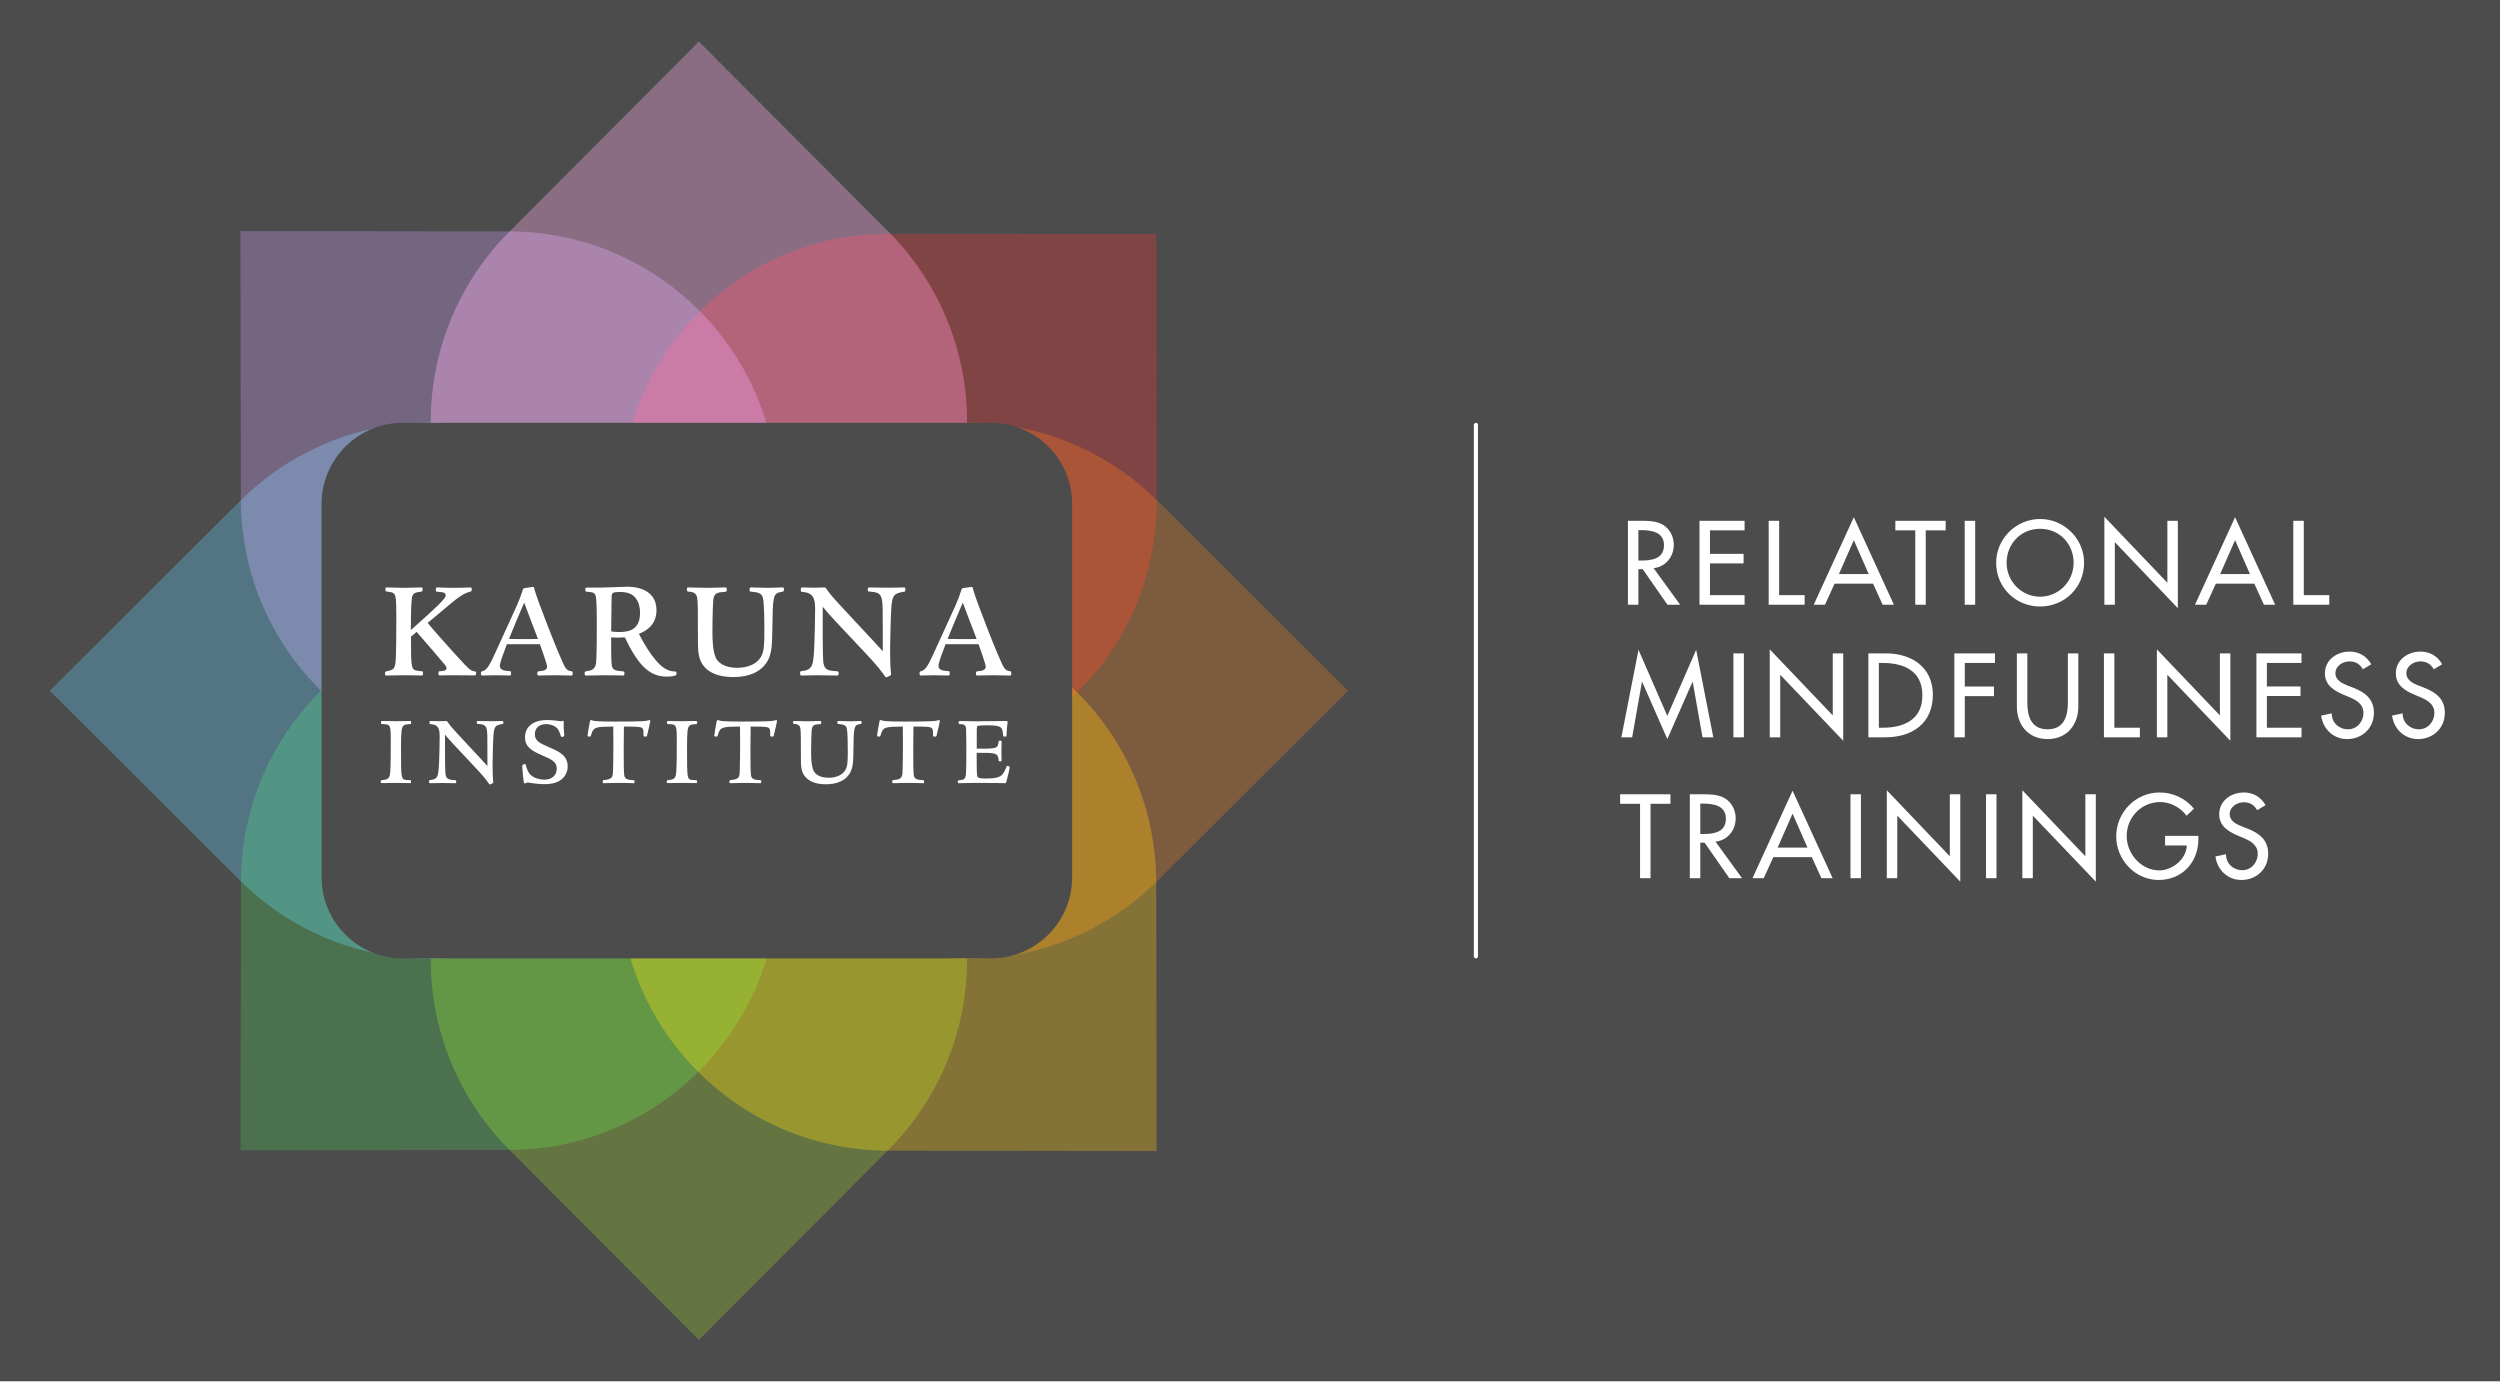
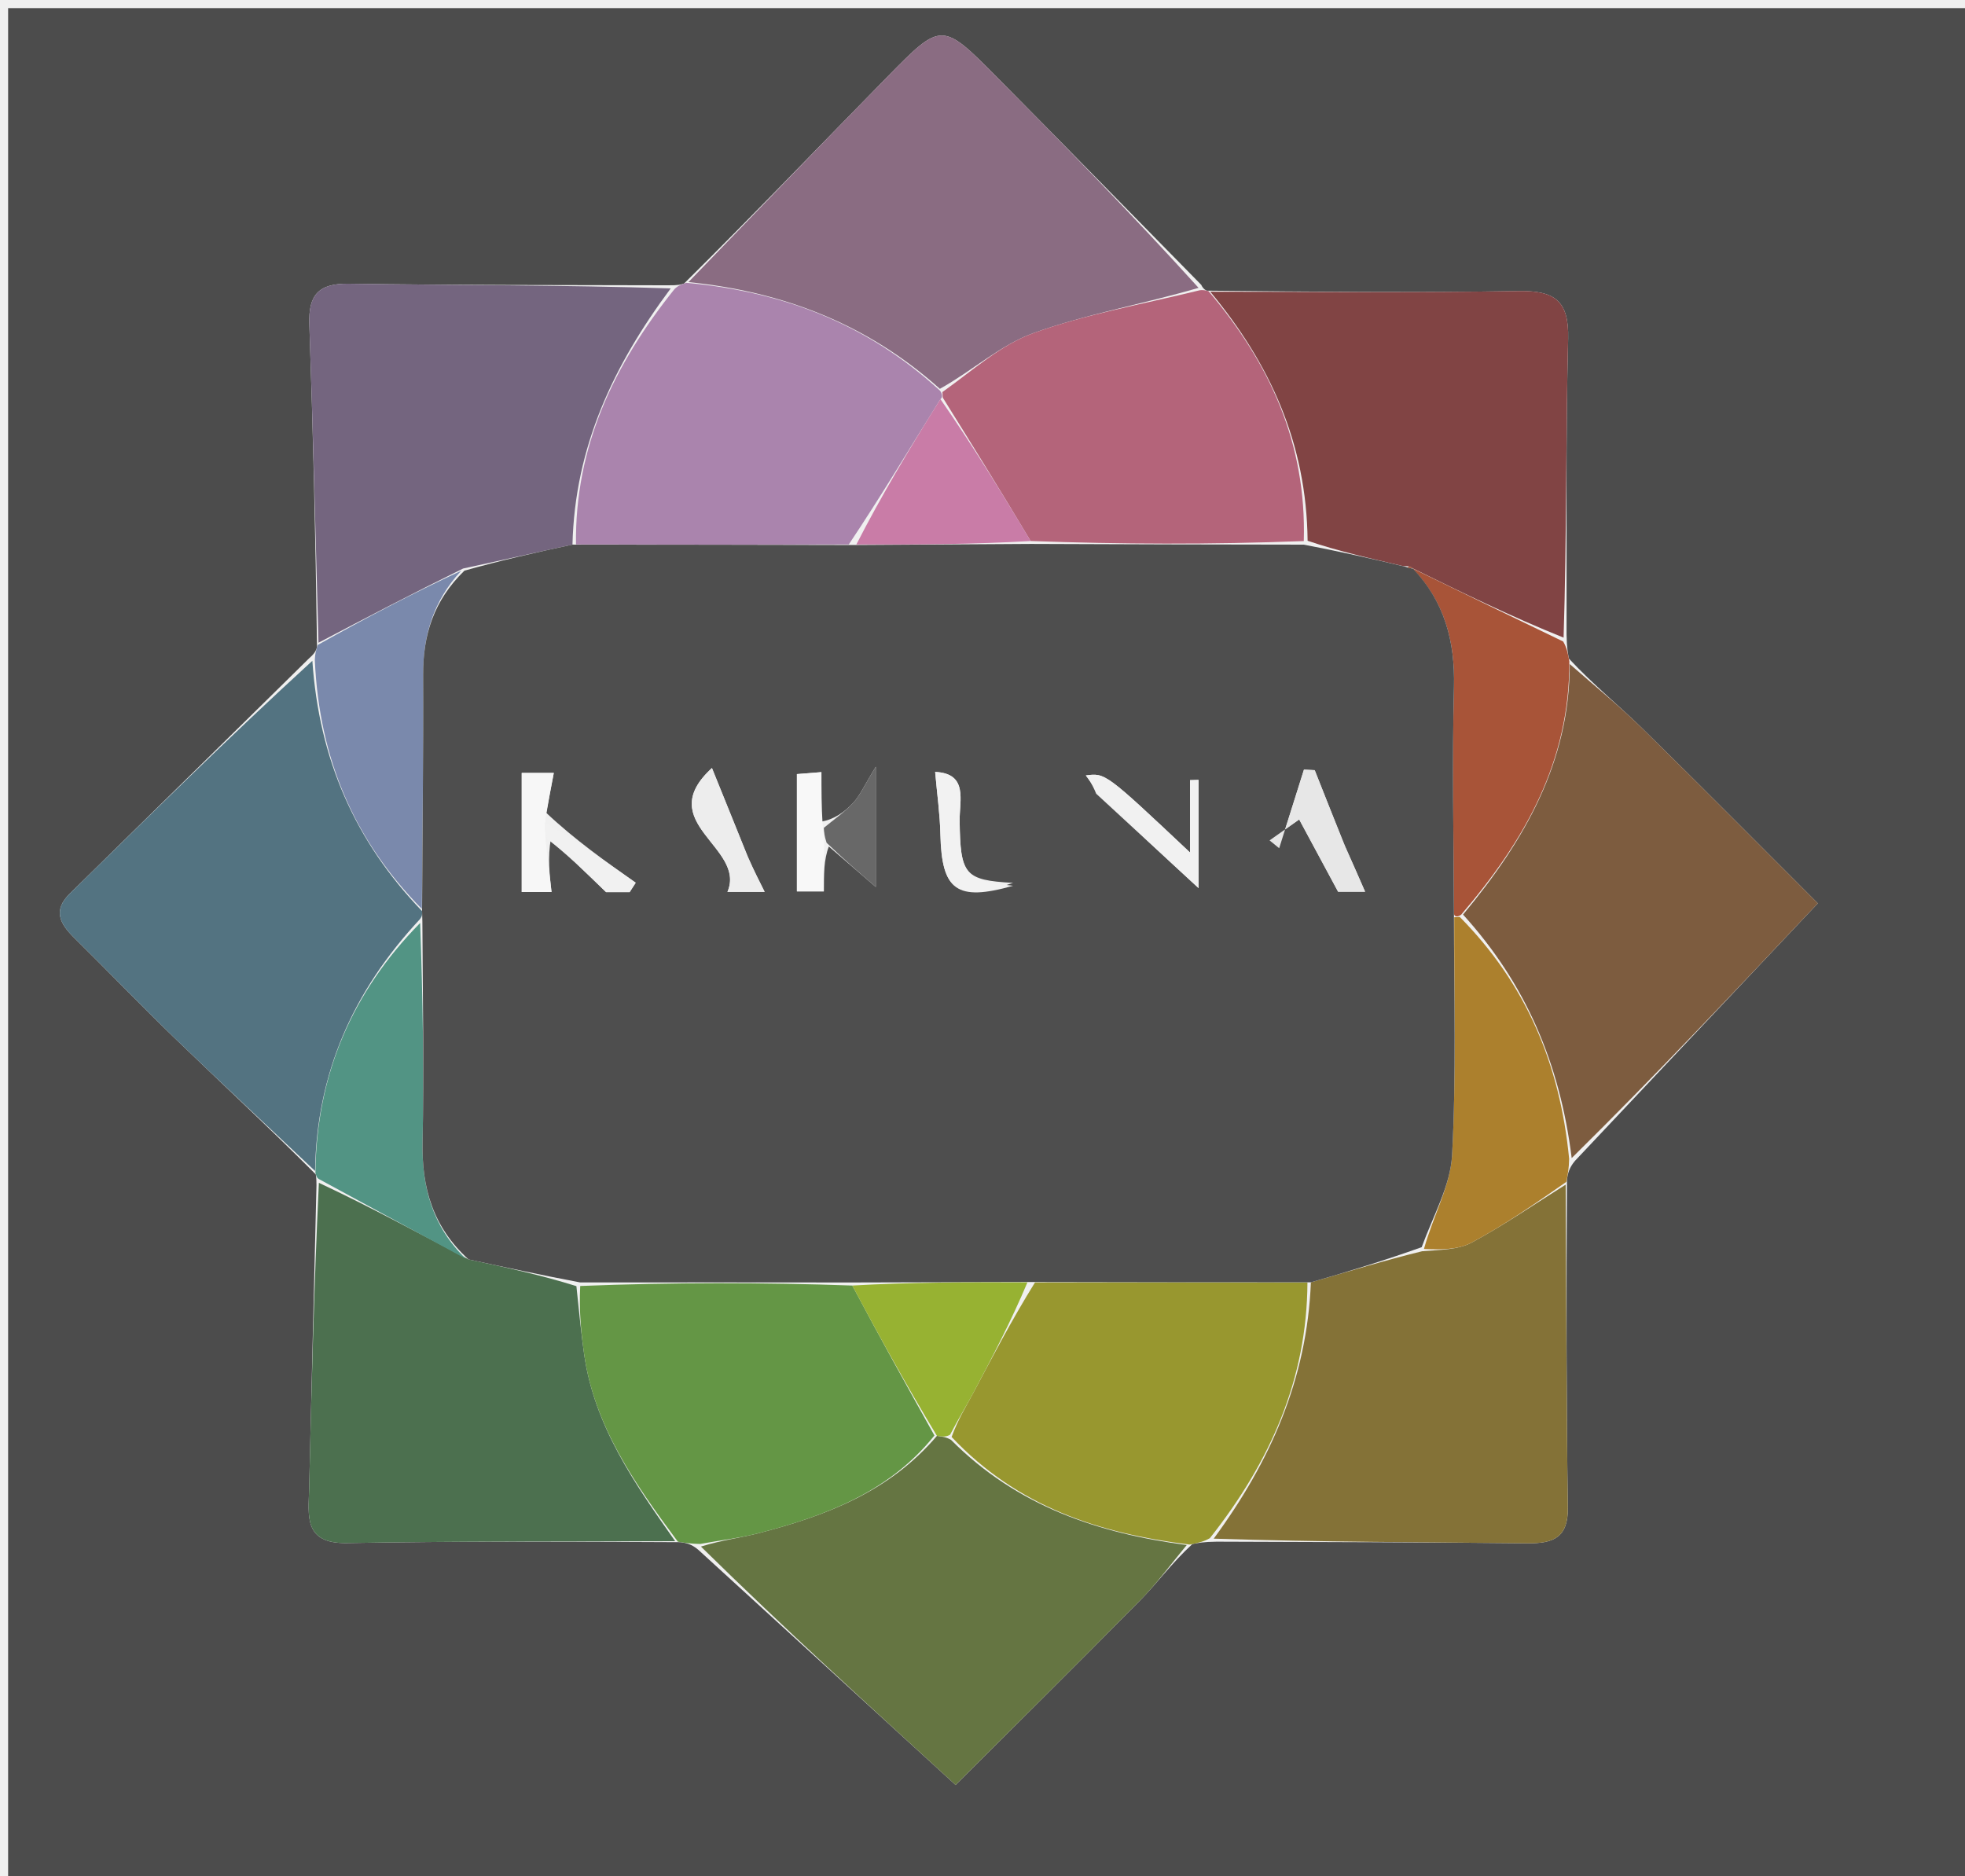
- <svg xmlns="http://www.w3.org/2000/svg" width="905" height="500" fill="none">
-   <path fill="#4C4C4C" d="M0 0h905v500H0z" />
-   <path d="M184.439 83.806c-17.61 17.621-28.505 41.987-28.505 68.906 0 53.759 43.457 97.34 97.065 97.34 53.607 0 97.065-43.581 97.065-97.34 0-26.919-10.896-51.285-28.505-68.906l-68.56-68.754-68.56 68.754Z" fill="#FFC2EE" style="mix-blend-mode:soft-light" />
-   <path d="M321.746 84.635c-24.858-.046-49.717 9.404-68.668 28.356-37.849 37.848-37.802 99.26.104 137.166 37.907 37.906 99.318 37.953 137.166.105 18.952-18.952 28.402-43.811 28.356-68.668l-.074-96.885-96.884-.074Z" fill="#EA6D6D" style="mix-blend-mode:soft-light" />
-   <path d="M419.246 181.492c-17.621-17.61-41.987-28.506-68.906-28.506-53.759 0-97.34 43.458-97.34 97.065 0 53.608 43.581 97.066 97.34 97.066 26.918 0 51.285-10.896 68.906-28.506L488 250.052l-68.754-68.56Z" fill="#E29F61" style="mix-blend-mode:soft-light" />
-   <path d="M418.565 319.576c-.008-24.912-9.533-49.846-28.567-68.88-38.014-38.014-99.559-38.101-137.465-.194-37.907 37.906-37.82 99.451.194 137.465 19.034 19.034 43.968 28.559 68.88 28.567l97.096.138-.138-97.096Z" fill="#F1CD4E" style="mix-blend-mode:soft-light" />
-   <path d="M321.561 416.298c17.61-17.621 28.505-41.988 28.505-68.906 0-53.76-43.457-97.34-97.065-97.34-53.607 0-97.065 43.58-97.065 97.34 0 26.918 10.895 51.285 28.505 68.906l68.56 68.754 68.56-68.754Z" fill="#B1D368" style="mix-blend-mode:soft-light" />
-   <path d="M184.189 416.279c24.912-.008 49.845-9.533 68.88-28.567 38.013-38.014 38.1-99.559.194-137.466-37.906-37.906-99.452-37.819-137.465.195-19.035 19.034-28.56 43.968-28.568 68.88l-.137 97.095 97.096-.137Z" fill="#7ECB86" style="mix-blend-mode:soft-light" />
-   <path d="M86.754 318.612c17.621 17.61 41.987 28.505 68.906 28.505 53.759 0 97.34-43.457 97.34-97.065s-43.581-97.065-97.34-97.065c-26.919 0-51.285 10.895-68.906 28.505L18 250.052l68.754 68.56Z" fill="#8DD1ED" style="mix-blend-mode:soft-light" />
-   <path d="M87.177 180.731c.008 24.912 9.533 49.846 28.567 68.88 38.014 38.014 99.559 38.101 137.466.195 37.906-37.906 37.819-99.452-.195-137.465-19.034-19.035-43.968-28.56-68.88-28.568l-97.095-.137.137 97.095Z" fill="#D1B2E8" style="mix-blend-mode:soft-light" />
-   <rect x="116.406" y="153.063" width="271.719" height="193.875" rx="29.408" fill="#4C4C4C" />
-   <path d="M598.617 205.688c4.392-.524 7.294-4.15 7.294-8.503 0-2.901-1.451-5.762-3.99-7.253-2.418-1.371-5.319-1.411-8.019-1.411h-4.594v30.385h3.788v-12.855h1.571l8.947 12.855h4.594l-9.591-13.218Zm-5.521-13.782h1.007c3.748 0 8.262.685 8.262 5.44 0 4.836-4.192 5.562-8.06 5.562h-1.209v-11.002Zm22.123 27h16.32v-3.465h-12.532v-11.486h12.17v-3.465h-12.17v-8.503h12.532v-3.466h-16.32v30.385Zm28.833-30.385h-3.788v30.385h13.016v-3.465h-9.228v-26.92Zm34.002 22.769 3.466 7.616h4.07l-14.507-31.674-14.508 31.674h4.07l3.466-7.616h13.943Zm-1.571-3.466h-10.8l5.4-12.291 5.4 12.291Zm20.634-15.837h7.214v-3.466h-18.215v3.466h7.213v26.919h3.788v-26.919Zm17.895-3.466h-3.788v30.385h3.788v-30.385Zm23.511-.645c-8.704 0-15.918 7.133-15.918 15.838 0 9.027 7.133 15.837 15.918 15.837s15.918-6.81 15.918-15.837c0-8.705-7.213-15.838-15.918-15.838Zm0 28.129c-6.568 0-12.13-5.36-12.13-12.291 0-6.69 4.997-12.291 12.13-12.291 7.133 0 12.13 5.601 12.13 12.291 0 6.931-5.561 12.291-12.13 12.291Zm23.258 2.901h3.788v-22.648l22.809 23.898v-31.635h-3.788v22.446l-22.809-23.897v31.836Zm54.288-7.616 3.466 7.616h4.07l-14.507-31.674-14.508 31.674h4.07l3.466-7.616h13.943Zm-1.571-3.466h-10.8l5.4-12.291 5.4 12.291Zm19.469-19.303h-3.788v30.385h13.016v-3.465h-9.228v-26.92Zm-230.394 79.03 9.108-20.713h.081l3.546 20.068h3.909l-6.206-31.674-10.438 23.937-10.437-23.937-6.206 31.674h3.909l3.546-20.068h.081l9.107 20.713Zm27.709-31.03h-3.788v30.385h3.788v-30.385Zm9.367 30.385h3.788v-22.648l22.809 23.898v-31.635h-3.788v22.446l-22.809-23.897v31.836Zm35.71 0h6.166c9.591 0 17.167-4.997 17.167-15.354 0-10.115-7.737-15.031-17.046-15.031h-6.287v30.385Zm3.789-26.919h1.329c7.738 0 14.427 2.861 14.427 11.727 0 8.825-6.689 11.727-14.427 11.727h-1.329v-23.454Zm42.033 0v-3.466h-14.709v30.385h3.788v-14.91h10.558v-3.466H711.26v-8.543h10.921Zm7.924-3.466v19.223c0 6.689 4.15 11.807 11.122 11.807 6.972 0 11.122-5.118 11.122-11.807v-19.223h-3.788v17.933c0 4.957-1.491 9.551-7.334 9.551s-7.334-4.594-7.334-9.551v-17.933h-3.788Zm35.299 0h-3.788v30.385h13.016v-3.465h-9.228v-26.92Zm15.385 30.385h3.788v-22.648l22.809 23.898v-31.635h-3.788v22.446l-22.809-23.897v31.836Zm36.033 0h16.321v-3.465H820.61v-11.486h12.17v-3.465h-12.17v-8.503h12.533v-3.466h-16.321v30.385Zm41.567-26.436c-1.652-2.941-4.432-4.594-7.818-4.594-4.594 0-8.946 2.942-8.946 7.859 0 4.231 3.143 6.206 6.609 7.697l2.096.886c2.619 1.088 5.239 2.499 5.239 5.763 0 3.183-2.338 5.924-5.602 5.924-3.264 0-5.924-2.418-5.884-5.763l-3.828.806c.645 4.876 4.473 8.503 9.39 8.503 5.44 0 9.712-3.949 9.712-9.47 0-5.078-3.224-7.455-7.536-9.148l-2.176-.846c-1.894-.726-4.232-1.975-4.232-4.352 0-2.66 2.66-4.312 5.078-4.312 2.297 0 3.748.967 4.876 2.861l3.022-1.814Zm25.675 0c-1.652-2.941-4.433-4.594-7.818-4.594-4.594 0-8.946 2.942-8.946 7.859 0 4.231 3.143 6.206 6.609 7.697l2.095.886c2.62 1.088 5.239 2.499 5.239 5.763 0 3.183-2.337 5.924-5.601 5.924-3.265 0-5.924-2.418-5.884-5.763l-3.828.806c.644 4.876 4.473 8.503 9.389 8.503 5.441 0 9.712-3.949 9.712-9.47 0-5.078-3.224-7.455-7.536-9.148l-2.176-.846c-1.894-.726-4.231-1.975-4.231-4.352 0-2.66 2.66-4.312 5.078-4.312 2.297 0 3.747.967 4.876 2.861l3.022-1.814Zm-286.576 50.517h7.214v-3.466h-18.215v3.466h7.213v26.919h3.788v-26.919Zm23.537 13.701c4.393-.524 7.294-4.15 7.294-8.503 0-2.901-1.451-5.762-3.99-7.253-2.417-1.371-5.319-1.411-8.019-1.411h-4.594v30.385h3.788v-12.855h1.572l8.946 12.855h4.594l-9.591-13.218Zm-5.521-13.782h1.008c3.747 0 8.261.685 8.261 5.44 0 4.836-4.191 5.562-8.06 5.562h-1.209v-11.002Zm40.378 19.384 3.466 7.616h4.07l-14.508-31.674-14.507 31.674h4.07l3.466-7.616h13.943Zm-1.572-3.466h-10.8l5.4-12.291 5.4 12.291Zm19.349-19.303h-3.788v30.385h3.788v-30.385Zm9.366 30.385h3.788v-22.648l22.809 23.898v-31.635h-3.788v22.446l-22.809-23.897v31.836Zm39.701-30.385h-3.788v30.385h3.788v-30.385Zm9.366 30.385h3.788v-22.648l22.809 23.898v-31.635h-3.788v22.446l-22.809-23.897v31.836Zm51.669-15.313v3.465h7.858c-.161 4.957-5.239 9.027-9.953 9.027-6.569 0-11.808-6.044-11.808-12.412 0-6.81 5.319-12.331 12.13-12.331 3.707 0 7.375 1.975 9.551 4.957l2.659-2.539c-2.982-3.748-7.656-5.884-12.371-5.884-8.745 0-15.757 7.173-15.757 15.918 0 8.423 6.851 15.757 15.354 15.757s14.386-6.407 14.386-14.749v-1.209h-12.049Zm36.36-11.123c-1.652-2.941-4.432-4.594-7.817-4.594-4.595 0-8.947 2.942-8.947 7.859 0 4.231 3.144 6.206 6.609 7.697l2.096.886c2.619 1.088 5.239 2.499 5.239 5.763 0 3.183-2.338 5.924-5.602 5.924-3.264 0-5.924-2.418-5.884-5.763l-3.828.806c.645 4.876 4.473 8.503 9.39 8.503 5.44 0 9.712-3.949 9.712-9.47 0-5.078-3.224-7.455-7.536-9.148l-2.176-.846c-1.894-.726-4.232-1.975-4.232-4.352 0-2.66 2.66-4.312 5.078-4.312 2.297 0 3.748.967 4.876 2.861l3.022-1.814ZM150.824 228.747c6.499 7.449 7.199 8.298 9.648 11.248.65.7 1.2 1.4 1.2 1.9 0 .95-1.55 1-2.049 1.05-.9.05-.9.1-.9.749 0 .55.05.8.4.8 1.199 0 3.299-.05 5.149-.05 4.099 0 6.449.05 7.249.05.65 0 .85-.05.85-.8 0-.599-.2-.599-1.3-.849-1.15-.25-2.9-2.2-11.648-11.999-1.55-1.749-3.5-3.949-4.6-5.349.85-.65 8.499-7.199 10.199-8.499 2.849-2.149 3.949-2.449 4.749-2.699.9-.2 1-.25 1-.95 0-.6-.15-.7-.55-.7-2.35.1-4.699.15-7.049.15-1.3 0-3.4-.15-4.749-.15-.55 0-.65.15-.65.85s0 .7.95.75c1.699.15 2.599.2 2.599 1.249 0 .5-.1.95-2.649 3.5-1.6 1.6-5.15 4.849-9.949 9.099 0-2.35.05-7.999.25-10.349.2-2.45.4-3.199 3-3.499.999-.15.999-.15.999-1 0-.4-.05-.6-.549-.6-.85 0-5 .15-5.95.15-.899 0-5.399-.15-6.449-.15-.4 0-.5.1-.5.8 0 .5 0 .6.35.65 1.95.3 2.2.3 2.7.8.55.499.9.899.9 8.148 0 8.649-.1 13.298-.15 13.948-.15 4.9-.45 5.4-2.9 5.9-.95.2-1.05.2-1.05.949 0 .45.1.7.35.7.6 0 3.3-.1 6.999-.1 3.55 0 5.05.1 5.6.1.749 0 .799-.1.799-.85 0-.499-.05-.599-.15-.649-.2-.05-1.049-.1-1.249-.15-2.95-.35-2.95-.35-2.95-12.449l2.05-1.699Zm44.622 4.449c.5 1.45 2.6 7.199 2.6 8.099 0 1.3-1.3 1.55-2.55 1.65-.9.1-1 .1-1 .949 0 .45.05.65.7.65.65 0 1.85-.1 6.049-.1.8 0 4.699.1 5.549.1.45 0 .5-.15.5-.8 0-.599-.05-.649-.35-.749-1-.15-1.599-.3-2.299-1.35-1.65-2.5-10.349-25.047-11.049-27.896-.3-1.15-.3-1.3-.65-1.3-.4 0-1.999.35-2.799.4-.45.05-.7.15-.8.4-.65 2.099-1.4 3.999-2.2 5.849-1.05 2.4-6.399 13.998-7.599 16.648-2.05 4.549-3.149 6.849-4.949 7.249-.5.1-.5.15-.5.899 0 .45.05.65.6.65.7 0 2-.1 4.549-.1 2.15 0 4.4.1 5.199.1.55 0 .55-.25.55-.65 0-.749 0-.899-.5-.949-1.499-.1-3.549-.2-3.549-1.9 0-1.15 1.1-4 2.55-7.849h11.948Zm-5.699-15.048c.75 2.1 4.299 11.298 4.999 13.148-2.1.1-9.099.05-10.498 0 1.549-3.799 3.549-8.699 5.499-13.148Zm47.893 2.75c0-8.499-9.149-8.499-10.599-8.499-1.35 0-7.799.3-9.299.3-.7.05-4.299 0-5.099 0-.7 0-.75.05-.75.8 0 .6.05.65.5.7 1.9.15 2.8.2 3.2 1.399.45 1.3.45 7.299.45 9.199 0 4.649 0 10.699-.2 14.348-.05 1.5-.25 3.4-3 3.75-1.05.15-1.2.15-1.2.849 0 .5.1.8.4.8.85 0 5.149-.1 6.949-.1 4.45 0 5.749.1 6.499.1.45 0 .55-.2.55-.85 0-.499-.1-.649-.45-.649-3.099-.25-3.799-.45-4.149-2.35-.25-1.35-.2-8.149-.2-9.949.9.05 2.899.15 4.949-.05 5.199 11.049 9.499 14.248 15.298 14.248.7 0 1.9-.05 2.95-.4.4-.1.45-.3.45-.8 0-.45-.05-.649-.35-.649-1.05-.05-2.05-.1-3.7-1-4.449-2.55-8.949-11.499-9.549-12.649 3.95-1.499 6.35-4.299 6.35-8.548Zm-16.398 7.649c.05-1.9.1-10.349.15-11.999.05-1.949.05-2.249 3.199-2.249 3.1 0 5 1.099 6.05 2.999.849 1.5 1.049 3.15 1.049 4.6 0 6.249-4.199 6.899-7.599 6.899-1.349 0-2.049-.1-2.849-.25Zm45.602 13.198c-2.249 0-6.149-.5-7.699-3.6-1.149-2.399-1.249-6.799-1.249-9.598 0-.65.05-8.499.3-11.249.25-2.549 1.399-2.849 3.749-2.999 1.1-.1 1.15-.1 1.15-.95 0-.5-.15-.7-.7-.7-1.8 0-4.649.15-6.399.15-2.3 0-5.849-.15-6.799-.15-.55 0-.55.2-.55.8 0 .65.1.7 1.05.75 2.299.2 2.549 1.549 2.699 2.349.25 1.35.25 4.85.25 14.198 0 5 0 7.999 2.4 10.699 2.7 3.049 7.099 3.649 10.499 3.649 5.899 0 8.998-2.049 10.548-3.549 3.35-3.35 3.4-6.999 3.5-13.948.15-11.549.2-12.798 3.099-13.298 1-.2 1.1-.2 1.1-.95 0-.5-.05-.7-.55-.7-.75 0-4.449.15-5.299.15-.85 0-5.049-.15-5.999-.15-.4 0-.6.05-.6.85 0 .6.1.65.7.7 2.049.2 3.599.35 4.099 2.099.55 1.9.55 9.349.55 11.899 0 4.349 0 7.399-1.15 9.448-1.7 3-5.199 4.1-8.699 4.1Zm55.376-7.299c0-2.25.25-12.698.5-15.248.4-4.099 1.3-4.449 4.6-4.999.4-.05.4-.2.4-.8 0-.65-.1-.75-.45-.75-.9 0-1.9.1-5.649.1-3.8 0-6.2-.1-6.849-.1-.6 0-.65.2-.65.75 0 .7.1.75 1.199.8 3.55.25 4.1 1.399 4.2 6.149.05 1.4.05 12.698.05 15.398-2.6-3-15.898-16.948-18.697-20.298-1.15-1.399-1.95-2.799-2.25-2.799-1.55 0-2.65.1-3.9.1-1.049 0-2.599-.1-4.199-.1-.5 0-.65.05-.65.95 0 .65.1.65 1.15.75 3.949.35 4.049 3.549 4.049 6.349 0 .5-.1 12.648-.55 17.097-.3 3-.699 4.65-3.699 5.05-1.1.1-1.2.15-1.2.899 0 .75.25.8.65.8.6 0 3.599-.1 5.999-.1 1.85 0 5.749.1 6.599.1.5 0 .7 0 .7-.8 0-.749-.1-.749-1.2-.799-3.449-.15-4.049-1.1-4.349-3.45-.25-2.25-.25-16.298-.2-19.847 1.8 2.3 6.899 7.699 9.799 10.748 7.598 8.049 10.098 10.699 11.998 13.398.85 1.25.95 1.4 1.2 1.4s1-.45 1.449-.65c.3-.15.3-.3.3-.45 0-.35-.15-1.549-.25-2.949-.1-1.8-.1-5.449-.1-6.699Zm32.012-1.25c.5 1.45 2.6 7.199 2.6 8.099 0 1.3-1.3 1.55-2.55 1.65-.9.1-1 .1-1 .949 0 .45.05.65.7.65.65 0 1.85-.1 6.049-.1.8 0 4.699.1 5.549.1.45 0 .5-.15.5-.8 0-.599-.05-.649-.35-.749-1-.15-1.599-.3-2.299-1.35-1.65-2.5-10.349-25.047-11.049-27.896-.3-1.15-.3-1.3-.65-1.3-.4 0-1.999.35-2.799.4-.45.05-.7.15-.8.4-.65 2.099-1.4 3.999-2.2 5.849-1.05 2.4-6.399 13.998-7.599 16.648-2.049 4.549-3.149 6.849-4.949 7.249-.5.1-.5.15-.5.899 0 .45.05.65.6.65.7 0 2-.1 4.549-.1 2.15 0 4.4.1 5.2.1.549 0 .549-.25.549-.65 0-.749 0-.899-.499-.949-1.5-.1-3.55-.2-3.55-1.9 0-1.15 1.1-4 2.55-7.849h11.948Zm-5.699-15.048c.75 2.1 4.299 11.298 4.999 13.148-2.1.1-9.099.05-10.498 0 1.549-3.799 3.549-8.699 5.499-13.148Zm-203.369 53.439c0-4.411.071-5.928.177-6.846.211-1.976.67-2.505 2.752-2.576.706-.035.741-.071.741-.706 0-.423-.141-.459-.458-.459-.706 0-4.235.071-5.011.071-.706 0-4.129-.071-4.906-.071-.423 0-.529 0-.529.53 0 .564 0 .564.706.6 2.682.106 2.823.211 2.823 6.069 0 2.541 0 8.682-.177 10.94-.105 1.765-.247 3.07-2.576 3.211-.776.071-.882.071-.882.636 0 .423.071.494.459.494.741 0 4.411-.071 5.223-.071.705 0 4.199.071 4.975.071.247 0 .318-.071.318-.424 0-.282 0-.529-.141-.564-.212-.106-1.341-.106-1.623-.142-1.8-.247-1.871-.423-1.871-10.763Zm33.157 4.8c0-1.588.176-8.964.352-10.764.283-2.893.918-3.14 3.247-3.529.282-.035.282-.141.282-.564 0-.459-.07-.53-.317-.53-.635 0-1.341.071-3.988.071-2.682 0-4.376-.071-4.835-.071-.423 0-.458.142-.458.53 0 .494.07.529.847.564 2.505.177 2.893.989 2.964 4.341.035.988.035 8.963.035 10.869-1.835-2.117-11.222-11.963-13.198-14.327-.812-.988-1.376-1.977-1.588-1.977-1.094 0-1.87.071-2.752.071-.742 0-1.835-.071-2.965-.071-.353 0-.458.036-.458.671 0 .459.07.459.811.529 2.788.247 2.859 2.506 2.859 4.482 0 .353-.071 8.928-.389 12.069-.211 2.117-.494 3.282-2.611 3.564-.776.071-.847.106-.847.635 0 .53.177.565.459.565.423 0 2.541-.071 4.235-.071 1.305 0 4.058.071 4.658.071.353 0 .494 0 .494-.565 0-.529-.071-.529-.847-.564-2.435-.106-2.859-.777-3.07-2.435-.177-1.588-.177-11.505-.142-14.01 1.271 1.623 4.87 5.434 6.917 7.587 5.364 5.682 7.129 7.552 8.47 9.458.599.882.67.988.846.988.177 0 .706-.318 1.024-.459.212-.106.212-.212.212-.318 0-.247-.106-1.094-.177-2.082-.07-1.27-.07-3.846-.07-4.728Zm25.737-15.175c0-.176-.071-.282-.212-.282-.071 0-.212.035-.388.07a.916.916 0 0 1-.388.106c-.106 0-.883-.106-1.836-.247-.988-.106-2.152-.211-3.14-.211-5.717 0-8.046 2.964-8.046 6.246 0 3.776 2.929 5.081 6.211 6.528 3.458 1.518 5.293 2.329 5.293 4.87 0 2.294-1.764 3.953-4.446 3.953-1.447 0-3.353-.424-4.694-1.447-.811-.636-1.482-1.659-1.941-3.388-.106-.529-.141-.812-.388-.812-1.023 0-1.023.6-1.023.847 0 .388.211 3.388.564 5.717.071.318.106.423.494.423.424 0 .424-.317.918-.317.423 0 3.176.6 5.999.6 3.353 0 4.976-.812 6.07-1.588 1.306-.953 2.399-2.682 2.399-4.87 0-3.988-3.317-5.435-6.669-6.881-3.388-1.483-5.223-2.259-5.223-4.765 0-2.046 1.447-3.634 4.058-3.634 1.059 0 2.471.282 3.529 1.058 1.024.777 1.306 1.73 1.8 3.176.071.318.176.389.353.389.459 0 .917-.142.917-.6 0-.177-.211-1.977-.211-2.718v-2.223Zm17.95 1.8c.035 2.258.035 6.105.035 6.917 0 1.305-.035 8.01-.141 9.634-.141 1.87-.459 2.54-3.035 2.787-.67.071-.67.071-.67.6 0 .494 0 .565.458.565 1.271 0 2.577-.106 5.4-.106 3.07 0 4.552.106 5.152.106.423 0 .494 0 .494-.565 0-.529-.071-.529-.776-.564-2.753-.071-2.894-1.094-3-2.188-.106-1.482-.141-2.4-.141-9.458 0-2.541.035-5.187.07-7.728 2.929 0 4.659.035 5.541.176 1.553.212 1.553.812 1.553 3.035 0 .424.282.424.741.424.423 0 .494-.071.6-.6.529-2.153 1.129-4.905 1.129-5.117 0-.212-.177-.247-.388-.247-.142 0-.847.212-1.024.247-1.517.282-9.069.282-11.328.282-1.446 0-7.375 0-8.151-.388a1.211 1.211 0 0 0-.565-.141c-.282 0-.318.106-.388.388-.282 1.341-.882 4.729-.882 5.188 0 .317.247.388.705.388.459 0 .459-.071.671-.812.741-2.752 1.905-2.752 7.94-2.823Zm26.694 8.575c0-4.411.07-5.928.176-6.846.212-1.976.671-2.505 2.753-2.576.706-.035.741-.071.741-.706 0-.423-.141-.459-.459-.459-.706 0-4.234.071-5.011.071-.706 0-4.129-.071-4.905-.071-.423 0-.529 0-.529.53 0 .564 0 .564.705.6 2.682.106 2.824.211 2.824 6.069 0 2.541 0 8.682-.177 10.94-.106 1.765-.247 3.07-2.576 3.211-.776.071-.882.071-.882.636 0 .423.07.494.459.494.741 0 4.411-.071 5.222-.071.706 0 4.2.071 4.976.071.247 0 .318-.071.318-.424 0-.282 0-.529-.141-.564-.212-.106-1.341-.106-1.624-.142-1.8-.247-1.87-.423-1.87-10.763Zm19.182-8.575c.035 2.258.035 6.105.035 6.917 0 1.305-.035 8.01-.141 9.634-.141 1.87-.459 2.54-3.035 2.787-.67.071-.67.071-.67.6 0 .494 0 .565.458.565 1.271 0 2.576-.106 5.4-.106 3.07 0 4.552.106 5.152.106.423 0 .494 0 .494-.565 0-.529-.071-.529-.777-.564-2.752-.071-2.893-1.094-2.999-2.188-.106-1.482-.141-2.4-.141-9.458 0-2.541.035-5.187.07-7.728 2.929 0 4.658.035 5.541.176 1.552.212 1.552.812 1.552 3.035 0 .424.283.424.741.424.424 0 .494-.071.6-.6.53-2.153 1.13-4.905 1.13-5.117 0-.212-.177-.247-.389-.247-.141 0-.847.212-1.023.247-1.517.282-9.069.282-11.328.282-1.447 0-7.375 0-8.152-.388a1.205 1.205 0 0 0-.564-.141c-.282 0-.318.106-.388.388-.283 1.341-.883 4.729-.883 5.188 0 .317.247.388.706.388.459 0 .459-.071.671-.812.741-2.752 1.905-2.752 7.94-2.823Zm32.058 18.527c-1.588 0-4.341-.353-5.435-2.541-.811-1.694-.882-4.799-.882-6.776 0-.458.035-5.999.212-7.94.176-1.799.988-2.011 2.646-2.117.777-.071.812-.071.812-.67 0-.353-.106-.495-.494-.495-1.27 0-3.282.106-4.517.106-1.623 0-4.129-.106-4.799-.106-.389 0-.389.142-.389.565 0 .459.071.494.742.529 1.623.142 1.799 1.094 1.905 1.659.177.953.177 3.423.177 10.022 0 3.529 0 5.646 1.693 7.552 1.906 2.153 5.011 2.576 7.411 2.576 4.164 0 6.352-1.447 7.446-2.505 2.365-2.365 2.4-4.941 2.47-9.846.106-8.152.142-9.034 2.188-9.387.706-.141.777-.141.777-.67 0-.353-.036-.495-.389-.495-.529 0-3.14.106-3.74.106-.6 0-3.564-.106-4.235-.106-.282 0-.423.036-.423.6 0 .424.07.459.494.494 1.447.142 2.541.247 2.893 1.483.389 1.341.389 6.599.389 8.398 0 3.071 0 5.223-.812 6.67-1.2 2.117-3.67 2.894-6.14 2.894Zm26.879-18.527c.035 2.258.035 6.105.035 6.917 0 1.305-.035 8.01-.141 9.634-.141 1.87-.459 2.54-3.035 2.787-.671.071-.671.071-.671.6 0 .494 0 .565.459.565 1.271 0 2.576-.106 5.399-.106 3.071 0 4.553.106 5.153.106.423 0 .494 0 .494-.565 0-.529-.071-.529-.777-.564-2.752-.071-2.893-1.094-2.999-2.188-.106-1.482-.141-2.4-.141-9.458 0-2.541.035-5.187.07-7.728 2.929 0 4.658.035 5.541.176 1.552.212 1.552.812 1.552 3.035 0 .424.283.424.741.424.424 0 .494-.071.6-.6.53-2.153 1.13-4.905 1.13-5.117 0-.212-.177-.247-.389-.247-.141 0-.847.212-1.023.247-1.517.282-9.069.282-11.328.282-1.447 0-7.375 0-8.152-.388a1.205 1.205 0 0 0-.564-.141c-.283 0-.318.106-.388.388-.283 1.341-.883 4.729-.883 5.188 0 .317.247.388.706.388.459 0 .459-.071.671-.812.741-2.752 1.905-2.752 7.94-2.823Zm22.988 8.681c0 1.835 0 6.705-.141 8.505-.176 1.799-.706 2.082-2.152 2.223-.777.071-.777.071-.777.565 0 .529 0 .529.6.529.918 0 2.647-.106 6.634-.106 7.976 0 9.14.106 9.705.106.494 0 .494-.106.741-.988.459-1.518 1.094-4.376 1.094-4.835 0-.353-.706-.459-.882-.459-.177 0-.247.177-.635 1.165-1.2 2.929-2.612 3.423-7.235 3.423-2.329 0-2.858-.247-3.035-.988-.176-.741-.176-7.023-.176-8.328 4.305 0 5.329.035 6.423.317 1.235.318 1.411 1.306 1.517 2.188.035.53.035.6.635.6.424 0 .459-.106.459-.423 0-.388-.071-1.377-.071-2.859 0-1.552.071-2.646.071-3.882 0-.211-.035-.317-.494-.317-.529 0-.529.106-.6.423-.353 2.365-.353 2.506-7.905 2.471 0-.847-.035-4.87 0-5.788 0-.847 0-2.152.177-2.329.317-.353 2.999-.353 3.599-.353 5.399 0 5.47.812 5.752 3.317.071.706.071.777.635.777.53 0 .6-.071.6-.318.106-1.87.106-2.082.177-2.858.035-.353.247-2.047.247-2.188 0-.247-.318-.283-.706-.283-2.435 0-7.375.106-11.398.106-2.118 0-3.317-.106-5.082-.106-.282 0-.565.036-.565.6 0 .494.071.53.6.53 1.377.035 1.977.317 2.082 1.588.106 1.517.106 6.069.106 7.975Z" fill="#fff" />
-   <path stroke="#fff" stroke-width="1.5" stroke-linecap="round" d="M534.281 153.813v192.375" />
+ <svg xmlns="http://www.w3.org/2000/svg" version="1.1" id="Layer_1" x="0px" y="0px" width="100%" viewBox="0 0 242 231" enable-background="new 0 0 242 231" xml:space="preserve">
+   <path fill="#4C4C4C" opacity="1" stroke="none" d=" M243,89   C243,137 243,184.5 243,232   C162.333,232 81.667,232 1,232   C1,155 1,78 1,1   C81.667,1 162.333,1 243,1   C243,30.167 243,59.333 243,89  M192.93,78.169   C192.965,66.023 192.815,53.871 193.126,41.732   C193.249,36.97 191.4,35.773 186.987,35.849   C174.345,36.066 161.696,35.927 148.629,35.8   C148.629,35.8 148.206,35.68 147.937,35.081   C139.549,26.55 131.186,17.994 122.765,9.496   C116.032,2.701 115.943,2.677 109.381,9.363   C101.128,17.77 92.979,26.281 84.254,34.916   C83.902,35.037 83.55,35.157 82.245,35.139   C69.147,35.093 56.048,35.141 42.953,34.944   C39.214,34.888 37.972,36.345 38.097,39.929   C38.555,53.004 38.86,66.085 39.044,79.71   C38.927,80.075 38.81,80.441 38.086,81.065   C28.266,90.728 18.456,100.403 8.616,110.045   C6.462,112.156 7.402,113.793 9.146,115.514   C13.284,119.597 17.308,123.799 21.49,127.836   C27.206,133.356 33.027,138.767 38.889,144.644   C38.889,144.644 38.982,145.063 38.976,145.992   C38.673,158.446 38.362,170.899 38.073,183.352   C37.995,186.686 37.354,190.152 42.733,190.055   C56.203,189.814 69.678,189.881 83.808,189.945   C84.469,190.045 85.129,190.145 86,190.885   C96.502,200.483 107.004,210.082 117.687,219.846   C124.305,213.241 132.427,205.211 140.448,197.079   C142.515,194.982 144.261,192.567 146.841,190.18   C147.525,190.041 148.208,189.902 149.836,189.883   C162.603,189.937 175.371,189.944 188.138,190.081   C191.293,190.114 193.141,189.381 193.089,185.696   C192.901,172.436 192.894,159.172 192.981,145.231   C193.103,144.543 193.225,143.855 193.976,142.969   C203.848,132.498 213.72,122.028 223.873,111.26   C217.069,104.464 209.704,97.014 202.222,89.682   C199.394,86.91 196.297,84.412 193.221,81.119   C193.091,80.451 192.961,79.784 192.93,78.169  z" />
+   <path fill="#8A6C82" opacity="1" stroke="none" d=" M84.785,34.746   C92.979,26.281 101.128,17.77 109.381,9.363   C115.943,2.677 116.032,2.701 122.765,9.496   C131.186,17.994 139.549,26.55 147.611,35.454   C140.592,37.501 133.725,38.695 127.268,41.025   C123.209,42.49 119.765,45.659 115.751,47.891   C106.741,39.83 96.343,35.917 84.785,34.746  z" />
+   <path fill="#537381" opacity="1" stroke="none" d=" M38.803,144.225   C33.027,138.767 27.206,133.356 21.49,127.836   C17.308,123.799 13.284,119.597 9.146,115.514   C7.402,113.793 6.462,112.156 8.616,110.045   C18.456,100.403 28.266,90.728 38.468,81.388   C39.301,93.489 43.675,103.567 51.981,112.219   C52.001,112.665 51.995,112.844 51.716,113.212   C43.423,122.115 38.978,132.295 38.803,144.225  z" />
+   <path fill="#74657F" opacity="1" stroke="none" d=" M39.223,79.163   C38.86,66.085 38.555,53.004 38.097,39.929   C37.972,36.345 39.214,34.888 42.953,34.944   C56.048,35.141 69.147,35.093 82.604,35.52   C75.554,44.975 70.791,55.07 70.503,67.079   C65.86,68.068 61.65,69.037 57.033,70.025   C50.825,73.084 45.024,76.123 39.223,79.163  z" />
+   <path fill="#4C704F" opacity="1" stroke="none" d=" M83.151,189.824   C69.678,189.881 56.203,189.814 42.733,190.055   C37.354,190.152 37.995,186.686 38.073,183.352   C38.362,170.899 38.673,158.446 39.271,145.685   C45.502,148.601 51.437,151.824 57.701,155.117   C62.347,156.117 66.666,157.047 70.987,158.414   C71.302,161.487 71.564,164.128 71.934,166.755   C73.189,175.646 78.171,182.737 83.151,189.824  z" />
+   <path fill="#847237" opacity="1" stroke="none" d=" M192.819,145.91   C192.894,159.172 192.901,172.436 193.089,185.696   C193.141,189.381 191.293,190.114 188.138,190.081   C175.371,189.944 162.603,189.937 149.475,189.512   C156.445,180.031 160.966,169.848 161.443,157.939   C166.202,156.575 170.537,155.232 175.151,154.11   C177.389,153.927 179.572,153.942 181.259,153.035   C185.238,150.893 188.981,148.313 192.819,145.91  z" />
+   <path fill="#7D5C3F" opacity="1" stroke="none" d=" M193.323,81.79   C196.297,84.412 199.394,86.91 202.222,89.682   C209.704,97.014 217.069,104.464 223.873,111.26   C213.72,122.028 203.848,132.498 193.562,142.636   C192.116,131.013 187.899,121.148 180.18,112.645   C187.801,103.497 193.317,93.812 193.323,81.79  z" />
+   <path fill="#657542" opacity="1" stroke="none" d=" M146.154,190.299   C144.261,192.567 142.515,194.982 140.448,197.079   C132.427,205.211 124.305,213.241 117.687,219.846   C107.004,210.082 96.502,200.483 86.323,190.486   C88.92,189.677 91.231,189.409 93.462,188.83   C101.695,186.693 109.514,183.761 115.389,176.851   C116.109,176.949 116.521,177.002 117.115,177.338   C125.285,185.559 135.311,188.86 146.154,190.299  z" />
+   <path fill="#814444" opacity="1" stroke="none" d=" M149.049,35.928   C161.696,35.927 174.345,36.066 186.987,35.849   C191.4,35.773 193.249,36.97 193.126,41.732   C192.815,53.871 192.965,66.023 192.563,78.537   C186.114,75.94 180.032,72.975 173.982,70.001   C174.013,69.992 174.025,70.055 173.934,69.97   C173.631,69.729 173.408,69.718 172.826,69.731   C168.669,68.755 164.858,67.899 161.039,66.604   C160.916,54.548 156.335,44.702 149.049,35.928  z" />
+   <path fill="#98972F" opacity="1" stroke="none" d=" M146.498,190.239   C135.311,188.86 125.285,185.559 117.195,176.987   C117.989,174.817 118.933,173.308 119.768,171.741   C122.201,167.175 124.59,162.585 127.464,157.957   C138.96,157.926 149.989,157.943 161.019,157.96   C160.966,169.848 156.445,180.031 149.002,189.452   C148.208,189.902 147.525,190.041 146.498,190.239  z" />
+   <path fill="#AA84AD" opacity="1" stroke="none" d=" M70.935,67.059   C70.791,55.07 75.554,44.975 83.081,35.59   C83.55,35.157 83.902,35.037 84.52,34.831   C96.343,35.917 106.741,39.83 115.766,48.117   C116.075,48.516 116.105,48.969 115.818,49.159   C112.021,55.229 108.51,61.11 104.534,67.056   C93.025,67.101 81.98,67.08 70.935,67.059  z" />
+   <path fill="#649645" opacity="1" stroke="none" d=" M115.081,176.807   C109.514,183.761 101.695,186.693 93.462,188.83   C91.231,189.409 88.92,189.677 86.218,190.166   C85.129,190.145 84.469,190.045 83.48,189.884   C78.171,182.737 73.189,175.646 71.934,166.755   C71.564,164.128 71.302,161.487 71.457,158.391   C82.926,157.94 93.929,157.949 104.967,158.336   C108.362,164.745 111.721,170.776 115.081,176.807  z" />
+   <path fill="#B4647A" opacity="1" stroke="none" d=" M116.105,48.969   C116.105,48.969 116.075,48.516 116.06,48.29   C119.765,45.659 123.209,42.49 127.268,41.025   C133.725,38.695 140.592,37.501 147.746,35.753   C148.206,35.68 148.629,35.8 148.839,35.864   C156.335,44.702 160.916,54.548 160.568,66.642   C149.068,67.079 138.031,67.036 126.927,66.636   C123.274,60.508 119.689,54.739 116.105,48.969  z" />
+   <path fill="#A85438" opacity="1" stroke="none" d=" M173.95,70.01   C180.032,72.975 186.114,75.94 192.513,79.011   C192.961,79.784 193.091,80.451 193.272,81.454   C193.317,93.812 187.801,103.497 179.953,112.655   C179.551,112.948 179.096,112.975 179.061,112.511   C179.017,102.899 178.832,93.748 179.065,84.606   C179.209,78.979 177.895,74.093 173.95,70.01  z" />
+   <path fill="#AC802D" opacity="1" stroke="none" d=" M179.096,112.975   C179.096,112.975 179.551,112.948 179.778,112.938   C187.899,121.148 192.116,131.013 193.248,142.735   C193.225,143.855 193.103,144.543 192.9,145.57   C188.981,148.313 185.238,150.893 181.259,153.035   C179.572,153.942 177.389,153.927 175.367,153.833   C176.534,149.656 178.626,146.024 178.83,142.288   C179.36,132.541 179.063,122.749 179.096,112.975  z" />
+   <path fill="#7A89AC" opacity="1" stroke="none" d=" M39.133,79.436   C45.024,76.123 50.825,73.084 56.791,70.306   C53.376,74.003 52.088,78.258 52.111,83.142   C52.156,92.745 52.018,102.348 51.956,111.951   C43.675,103.567 39.301,93.489 38.772,81.259   C38.81,80.441 38.927,80.075 39.133,79.436  z" />
+   <path fill="#529484" opacity="1" stroke="none" d=" M57.373,155.047   C51.437,151.824 45.502,148.601 39.274,145.22   C38.982,145.063 38.889,144.644 38.846,144.434   C38.978,132.295 43.423,122.115 51.745,113.678   C52.064,122.865 52.226,131.78 52.043,140.687   C51.928,146.273 53.296,151.112 57.373,155.047  z" />
+   <path fill="#4E4E4E" opacity="1" stroke="none" d=" M57.701,155.117   C53.296,151.112 51.928,146.273 52.043,140.687   C52.226,131.78 52.064,122.865 52.018,113.489   C51.995,112.844 52.001,112.665 51.981,112.219   C52.018,102.348 52.156,92.745 52.111,83.142   C52.088,78.258 53.376,74.003 57.198,70.286   C61.65,69.037 65.86,68.068 70.503,67.079   C81.98,67.08 93.025,67.101 104.999,67.129   C112.95,67.088 119.972,67.041 126.995,66.994   C138.031,67.036 149.068,67.079 160.575,67.082   C164.858,67.899 168.669,68.755 173.036,69.791   C173.593,69.971 174.025,70.055 174.025,70.055   C174.025,70.055 174.013,69.992 173.982,70.001   C177.895,74.093 179.209,78.979 179.065,84.606   C178.832,93.748 179.017,102.899 179.061,112.511   C179.063,122.749 179.36,132.541 178.83,142.288   C178.626,146.024 176.534,149.656 175.087,153.612   C170.537,155.232 166.202,156.575 161.443,157.939   C149.989,157.943 138.96,157.926 126.998,157.9   C119.021,157.914 111.976,157.936 104.932,157.958   C93.929,157.949 82.926,157.94 71.453,157.954   C66.666,157.047 62.347,156.117 57.701,155.117  M67.265,100.105   C67.58,98.456 67.895,96.807 68.202,95.199   C66.742,95.199 65.296,95.199 64.253,95.199   C64.253,100.173 64.253,104.95 64.253,109.867   C65.399,109.867 66.85,109.867 67.923,109.867   C67.676,107.693 67.441,105.632 67.842,103.292   C69.852,105.24 71.863,107.188 74.643,109.882   C74.615,109.882 76.079,109.882 77.544,109.882   C77.793,109.496 78.043,109.11 78.293,108.724   C74.553,106.086 70.813,103.448 67.265,100.105  M102.075,104.26   C104.01,105.927 105.944,107.595 107.859,109.245   C107.859,104.819 107.859,100.452 107.859,94.436   C106.441,96.75 105.924,97.963 105.081,98.875   C104.012,100.033 102.679,100.946 101.162,101.189   C101.162,99.259 101.162,97.329 101.162,95.101   C100.375,95.164 99.196,95.259 98.143,95.344   C98.143,100.389 98.143,104.994 98.143,109.792   C99.209,109.792 100.765,109.792 101.457,109.792   C101.457,107.715 101.457,105.876 102.075,104.26  M165.5,103.916   C164.305,100.897 163.109,97.879 161.913,94.86   C161.472,94.837 161.031,94.814 160.589,94.791   C159.572,98.019 158.555,101.246 157.538,104.474   C157.143,104.152 156.748,103.83 156.353,103.508   C157.444,102.738 158.536,101.968 160.002,100.932   C161.712,104.108 163.119,106.722 164.792,109.828   C165.154,109.828 166.587,109.828 168.119,109.828   C167.293,107.937 166.568,106.278 165.5,103.916  M135.001,97.758   C139.296,101.719 143.591,105.679 147.608,109.384   C147.608,105.048 147.608,100.552 147.608,96.056   C147.258,96.067 146.909,96.077 146.559,96.088   C146.559,98.947 146.559,101.805 146.559,105.001   C136.141,95.191 136.141,95.191 133.723,95.509   C134.112,96.02 134.5,96.532 135.001,97.758  M92.054,105.399   C90.63,101.884 89.207,98.369 87.68,94.596   C80.297,101.352 91.95,104.344 89.59,109.848   C91.07,109.848 92.511,109.848 94.171,109.848   C93.467,108.452 92.885,107.296 92.054,105.399  M124.767,108.744   C118.777,108.403 118.262,107.745 118.185,101.071   C118.156,98.582 119.261,95.261 115.169,95.077   C115.406,97.788 115.757,100.266 115.815,102.75   C115.975,109.665 117.795,111.069 124.767,108.744  z" />
+   <path fill="#97B232" opacity="1" stroke="none" d=" M104.967,158.336   C111.976,157.936 119.021,157.914 126.531,157.948   C124.59,162.585 122.201,167.175 119.768,171.741   C118.933,173.308 117.989,174.817 117.014,176.704   C116.521,177.002 116.109,176.949 115.389,176.851   C111.721,170.776 108.362,164.745 104.967,158.336  z" />
+   <path fill="#A85438" opacity="1" stroke="none" d=" M173.934,69.97   C174.025,70.055 173.593,69.971 173.383,69.911   C173.408,69.718 173.631,69.729 173.934,69.97  z" />
+   <path fill="#C97CA7" opacity="1" stroke="none" d=" M126.927,66.636   C119.972,67.041 112.95,67.088 105.464,67.063   C108.51,61.11 112.021,55.229 115.818,49.159   C119.689,54.739 123.274,60.508 126.927,66.636  z" />
+   <path fill="#E7E7E7" opacity="1" stroke="none" d=" M165.672,104.267   C166.568,106.278 167.293,107.937 168.119,109.828   C166.587,109.828 165.154,109.828 164.792,109.828   C163.119,106.722 161.712,104.108 160.002,100.932   C158.536,101.968 157.444,102.738 156.353,103.508   C156.748,103.83 157.143,104.152 157.538,104.474   C158.555,101.246 159.572,98.019 160.589,94.791   C161.031,94.814 161.472,94.837 161.913,94.86   C163.109,97.879 164.305,100.897 165.672,104.267  z" />
+   <path fill="#F1F1F1" opacity="1" stroke="none" d=" M134.945,97.401   C134.5,96.532 134.112,96.02 133.723,95.509   C136.141,95.191 136.141,95.191 146.559,105.001   C146.559,101.805 146.559,98.947 146.559,96.088   C146.909,96.077 147.258,96.067 147.608,96.056   C147.608,100.552 147.608,105.048 147.608,109.384   C143.591,105.679 139.296,101.719 134.945,97.401  z" />
+   <path fill="#EDEDED" opacity="1" stroke="none" d=" M92.178,105.769   C92.885,107.296 93.467,108.452 94.171,109.848   C92.511,109.848 91.07,109.848 89.59,109.848   C91.95,104.344 80.297,101.352 87.68,94.596   C89.207,98.369 90.63,101.884 92.178,105.769  z" />
+   <path fill="#F2F2F2" opacity="1" stroke="none" d=" M124.768,109.099   C117.795,111.069 115.975,109.665 115.815,102.75   C115.757,100.266 115.406,97.788 115.169,95.077   C119.261,95.261 118.156,98.582 118.185,101.071   C118.262,107.745 118.777,108.403 124.768,109.099  z" />
+   <path fill="#686868" opacity="1" stroke="none" d=" M101.459,101.965   C102.679,100.946 104.012,100.033 105.081,98.875   C105.924,97.963 106.441,96.75 107.859,94.436   C107.859,100.452 107.859,104.819 107.859,109.245   C105.944,107.595 104.01,105.927 101.799,103.803   C101.502,102.886 101.481,102.425 101.459,101.965  z" />
+   <path fill="#F8F8F8" opacity="1" stroke="none" d=" M101.311,101.577   C101.481,102.425 101.502,102.886 101.49,103.692   C101.457,105.876 101.457,107.715 101.457,109.792   C100.765,109.792 99.209,109.792 98.143,109.792   C98.143,104.994 98.143,100.389 98.143,95.344   C99.196,95.259 100.375,95.164 101.162,95.101   C101.162,97.329 101.162,99.259 101.311,101.577  z" />
+   <path fill="#F7F7F7" opacity="1" stroke="none" d=" M67.207,103.571   C67.441,105.632 67.676,107.693 67.923,109.867   C66.85,109.867 65.399,109.867 64.253,109.867   C64.253,104.95 64.253,100.173 64.253,95.199   C65.296,95.199 66.742,95.199 68.202,95.199   C67.895,96.807 67.58,98.456 67.168,100.918   C67.116,102.344 67.162,102.958 67.207,103.571  z" />
+   <path fill="#F1F1F1" opacity="1" stroke="none" d=" M67.525,103.431   C67.162,102.958 67.116,102.344 67.072,101.27   C70.813,103.448 74.553,106.086 78.293,108.724   C78.043,109.11 77.793,109.496 77.544,109.882   C76.079,109.882 74.615,109.882 74.643,109.882   C71.863,107.188 69.852,105.24 67.525,103.431  z" />
</svg>
